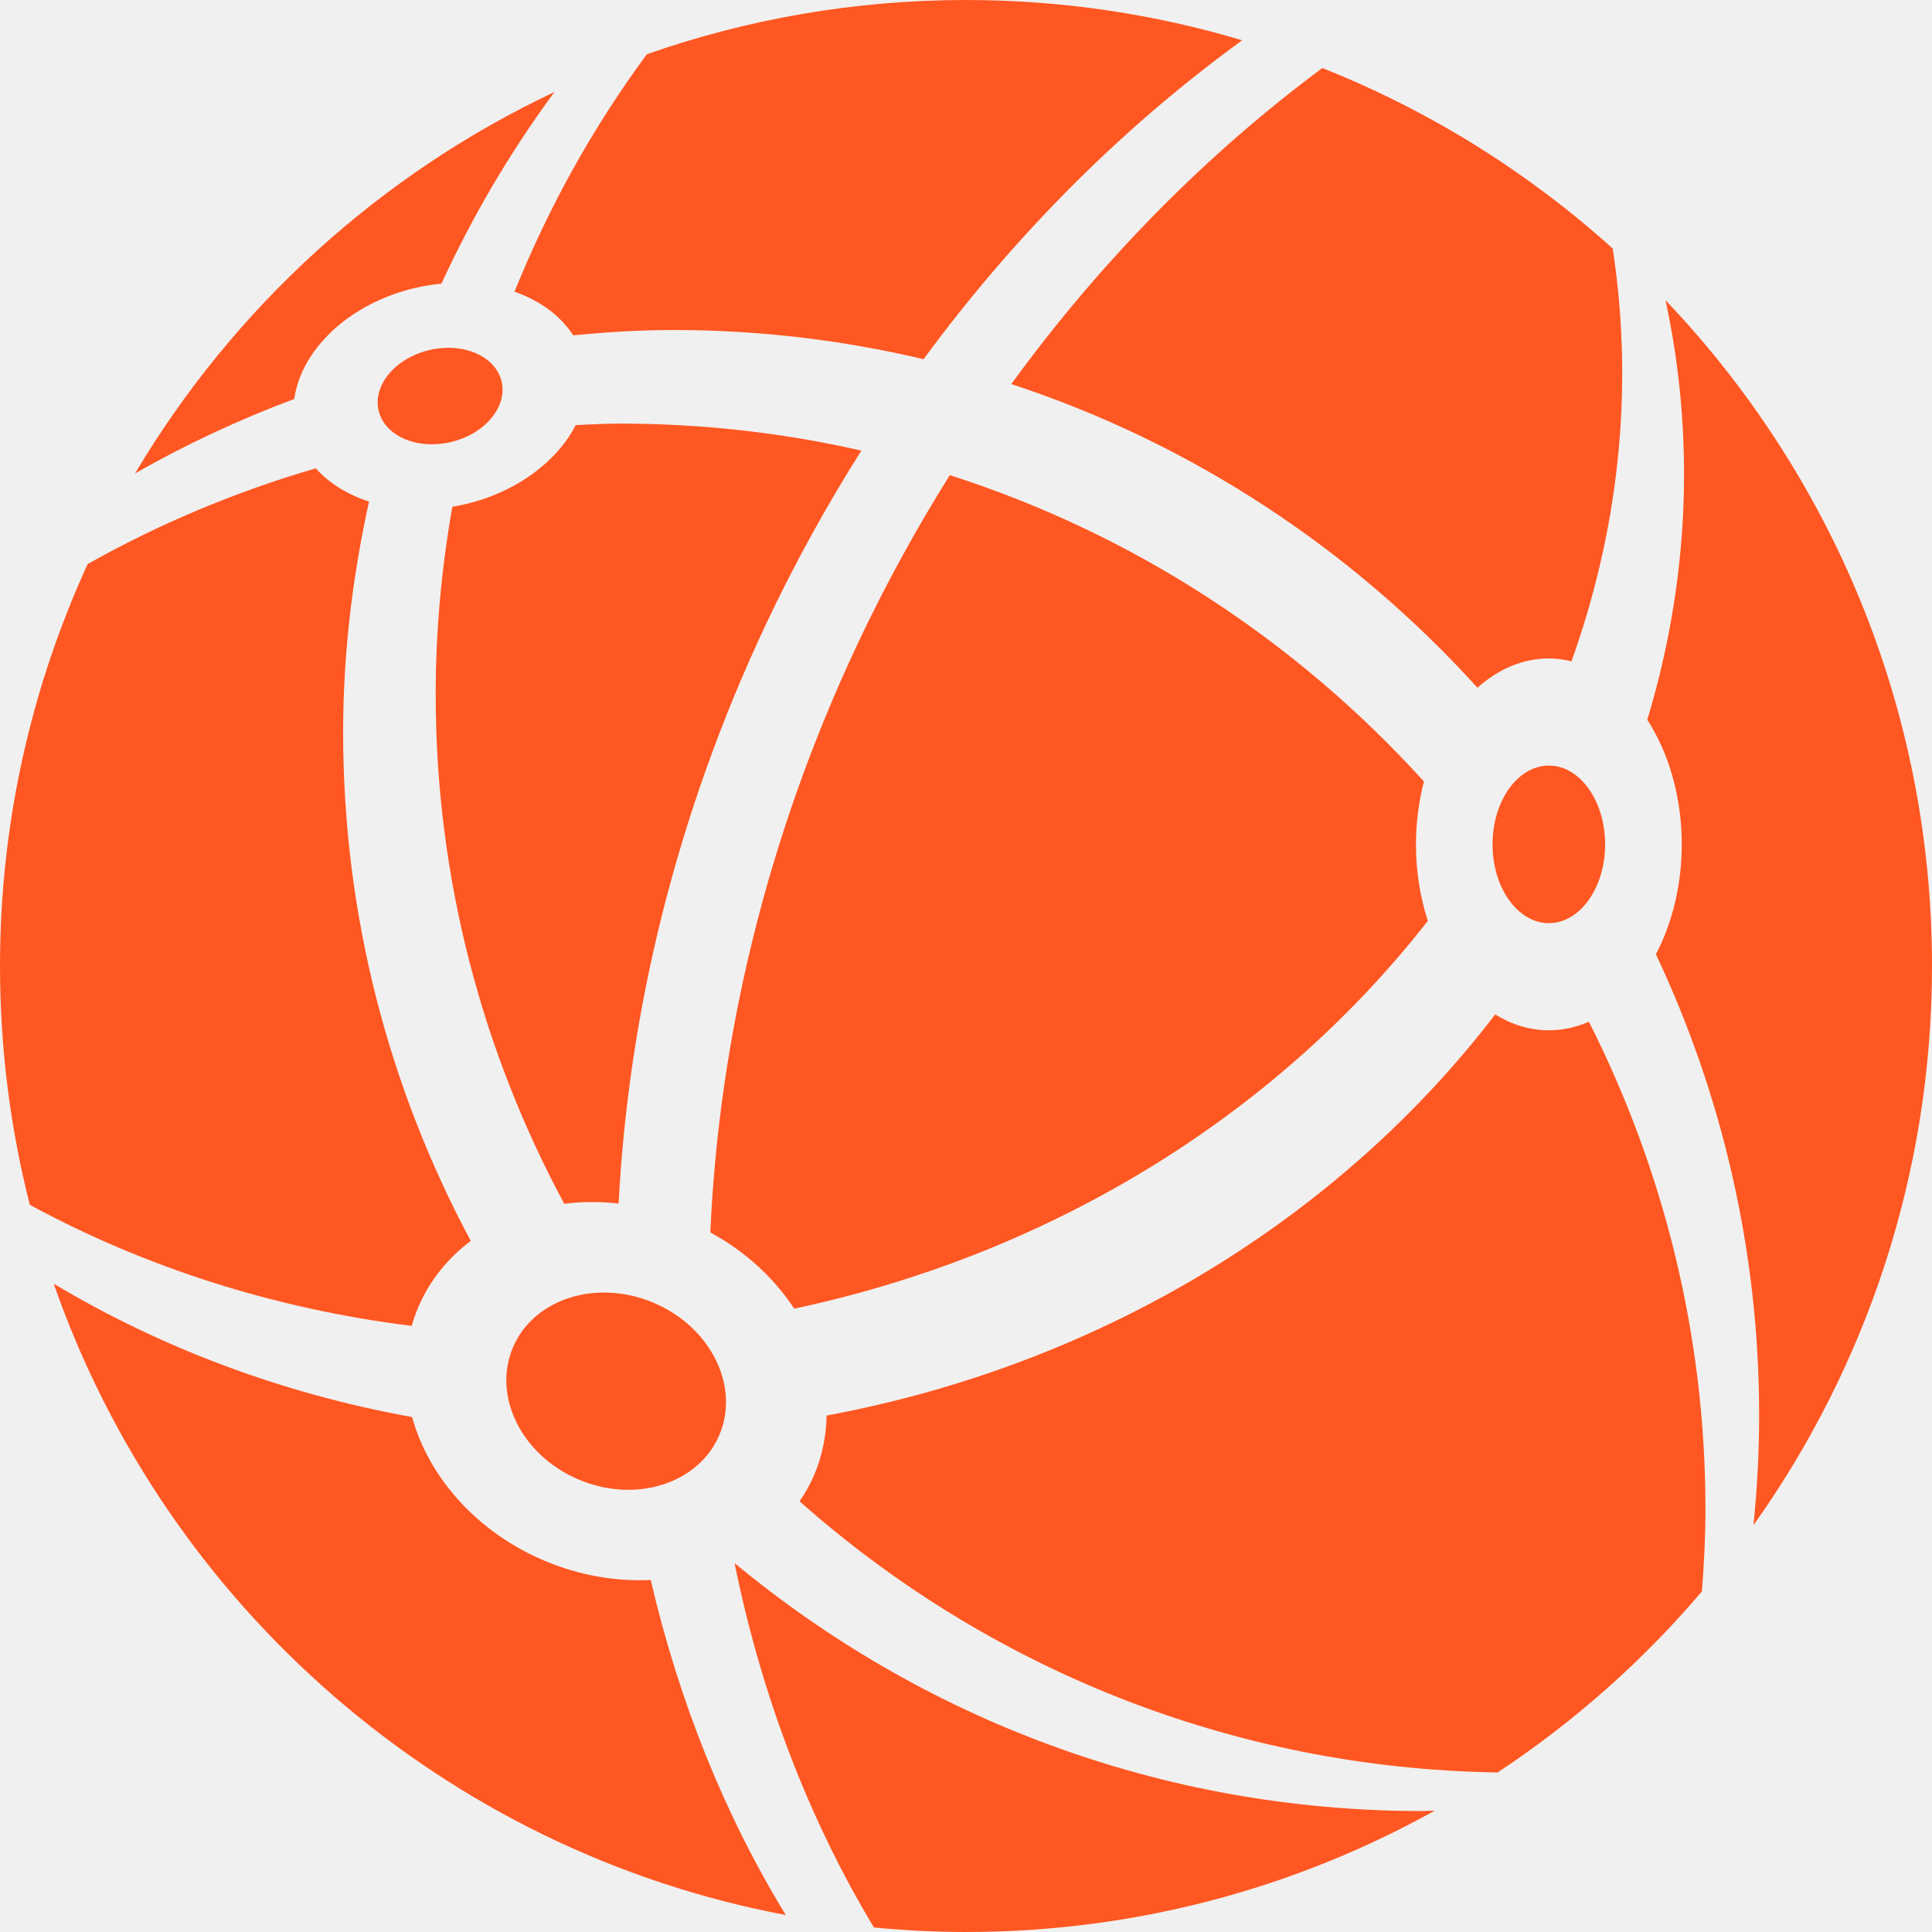
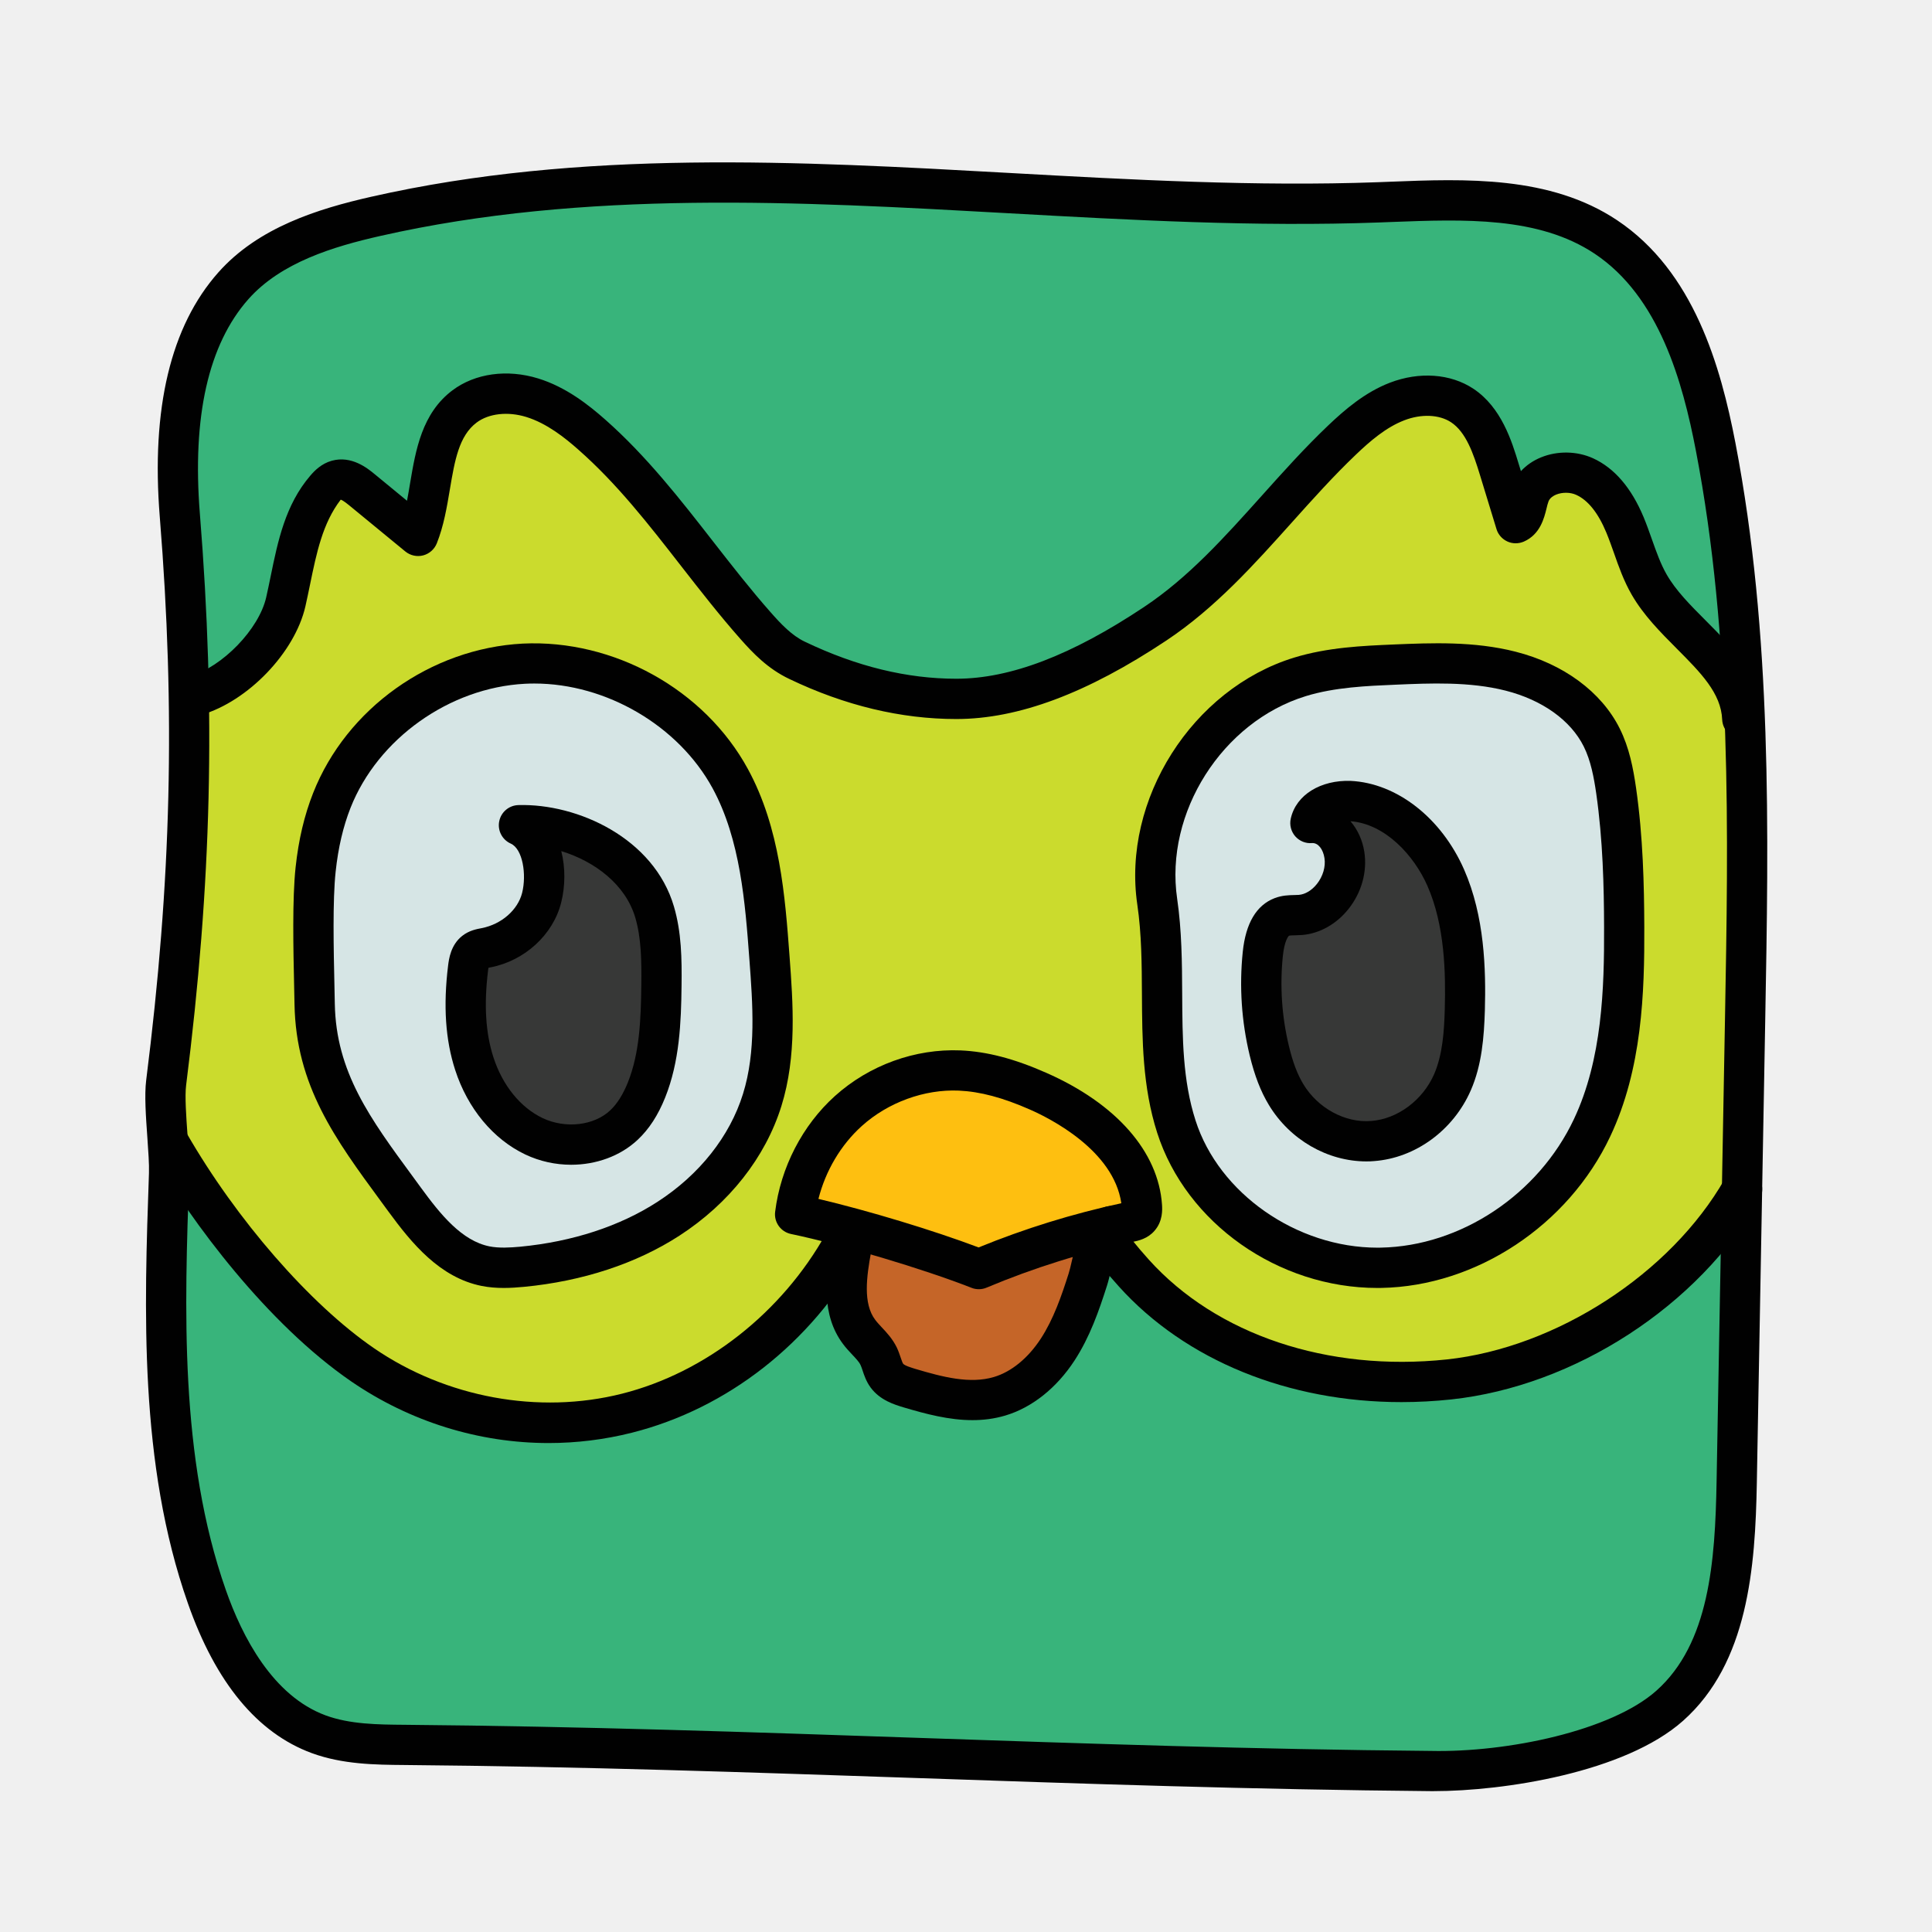
- <svg xmlns="http://www.w3.org/2000/svg" width="140" height="140" viewBox="0 0 140 140" fill="none">
-   <g clip-path="url(#clip0_109_2)">
-     <path d="M73.281 27.831C86.41 32.136 97.992 39.823 107.062 49.836C108.556 48.498 110.328 47.714 112.235 47.714C112.795 47.714 113.342 47.795 113.874 47.923C117.232 38.552 118.425 28.456 116.891 18.191C116.883 18.128 116.865 18.068 116.856 18.004C110.728 12.481 103.62 8.028 95.822 4.93C87.496 11.111 79.845 18.812 73.281 27.831Z" fill="#FF5722" />
-     <path d="M41.536 24.297C43.937 24.071 46.358 23.914 48.819 23.914C55.055 23.914 61.112 24.654 66.925 26.029C73.644 16.885 81.489 9.111 90.013 2.919C83.673 1.026 76.956 0 69.999 0C61.893 0 54.115 1.394 46.875 3.929C42.985 9.195 39.77 14.98 37.283 21.138C39.118 21.778 40.616 22.869 41.536 24.297Z" fill="#FF5722" />
-     <path d="M33.758 36.525C33.43 36.603 33.104 36.666 32.78 36.719C32.001 41.136 31.571 45.673 31.571 50.313C31.571 63.679 34.969 76.233 40.887 87.23C42.163 87.064 43.489 87.064 44.828 87.212C45.54 73.406 48.981 59.103 55.479 45.288C57.561 40.861 59.891 36.652 62.419 32.653C56.794 31.371 50.939 30.695 44.923 30.695C43.847 30.695 42.784 30.756 41.718 30.804C40.376 33.421 37.468 35.642 33.758 36.525Z" fill="#FF5722" />
-     <path d="M68.825 34.431C66.4 38.309 64.155 42.38 62.144 46.658C55.531 60.716 52.095 75.274 51.473 89.304C54.038 90.698 56.103 92.628 57.554 94.83C76.67 90.758 92.769 80.435 103.466 66.731C102.918 65.039 102.606 63.166 102.606 61.188C102.606 59.586 102.818 58.054 103.182 56.63C93.978 46.468 82.192 38.703 68.825 34.431Z" fill="#FF5722" />
-     <path d="M30.303 94.738C31.132 92.778 32.464 91.164 34.114 89.921C28.227 78.942 24.864 66.407 24.864 53.077C24.864 47.324 25.552 41.74 26.741 36.345C25.178 35.841 23.845 35.016 22.883 33.936C17.07 35.635 11.525 37.958 6.352 40.873C2.286 49.744 0 59.604 0 70.001C0 75.976 0.753 81.773 2.161 87.307C10.484 91.821 19.869 94.846 29.834 96.079C29.963 95.628 30.116 95.18 30.303 94.738Z" fill="#FF5722" />
-     <path d="M112.235 74.659C110.851 74.659 109.536 74.245 108.348 73.508C97.267 87.986 80.201 98.794 59.901 102.574C59.87 104.028 59.59 105.479 59.003 106.87C58.712 107.555 58.347 108.19 57.943 108.794C71.453 120.769 89.117 128.143 108.521 128.439C114.059 124.782 119.043 120.358 123.326 115.321C123.478 113.35 123.584 111.366 123.584 109.355C123.584 96.638 120.503 84.663 115.138 74.037C114.221 74.439 113.246 74.659 112.235 74.659Z" fill="#FF5722" />
-     <path d="M53.229 113.268C55.171 122.836 58.576 131.772 63.328 139.674C65.526 139.88 67.748 140 70.001 140C82.332 140 93.908 136.801 103.97 131.205C103.651 131.208 103.339 131.235 103.022 131.235C84.087 131.233 66.749 124.474 53.229 113.268Z" fill="#FF5722" />
-     <path d="M39.46 113.097C34.519 111.01 31.068 107.032 29.861 102.687C20.459 100.985 11.661 97.671 3.893 93.023C12.027 116.379 32.179 134.097 56.942 138.772C52.48 131.475 49.199 123.265 47.153 114.489C44.652 114.611 42.015 114.177 39.46 113.097Z" fill="#FF5722" />
-     <path d="M30.032 20.877C30.689 20.72 31.343 20.618 31.988 20.555C34.253 15.632 36.994 10.975 40.184 6.662C27.499 12.644 16.906 22.321 9.786 34.309C13.455 32.207 17.317 30.409 21.325 28.909C21.817 25.351 25.266 22.012 30.032 20.877Z" fill="#FF5722" />
-     <path d="M140 70.001C140 51.293 132.647 34.313 120.691 21.755C120.954 22.987 121.185 24.233 121.374 25.495C122.74 34.646 121.936 43.665 119.368 52.157C120.914 54.547 121.865 57.709 121.865 61.188C121.865 64.168 121.166 66.915 119.993 69.146C124.772 79.295 127.475 90.614 127.475 102.576C127.475 105.259 127.326 107.904 127.063 110.52C135.197 99.081 140 85.106 140 70.001Z" fill="#FF5722" />
-     <path d="M41.941 107.218C46.073 108.965 50.636 107.512 52.132 103.973C53.628 100.434 51.491 96.149 47.358 94.402C43.226 92.655 38.663 94.108 37.167 97.647C35.671 101.186 37.808 105.471 41.941 107.218Z" fill="#FF5722" />
-     <path d="M112.235 66.895C114.487 66.895 116.313 64.339 116.313 61.186C116.313 58.033 114.487 55.477 112.235 55.477C109.982 55.477 108.156 58.033 108.156 61.186C108.156 64.339 109.982 66.895 112.235 66.895Z" fill="#FF5722" />
-     <path d="M32.686 32.029C35.146 31.442 36.785 29.476 36.346 27.637C35.908 25.799 33.559 24.784 31.099 25.37C28.639 25.956 27 27.922 27.438 29.761C27.877 31.6 30.226 32.615 32.686 32.029Z" fill="#FF5722" />
-   </g>
-   <defs>
-     <clipPath id="clip0_109_2">
-       <rect width="140" height="140" fill="white" />
-     </clipPath>
-   </defs>
+ <svg xmlns="http://www.w3.org/2000/svg" viewBox="0 0 48 48" width="48px" height="48px">
+   <path fill="#38b47b" d="M4.128,26.901c0.598-4.735,0.75-8.99,0.34-14.094c-0.16-1.985,0.011-4.217,1.329-5.705 C6.683,6.101,8.034,5.67,9.335,5.375c8.125-1.842,16.593-0.044,24.917-0.349c1.936-0.071,4.031-0.216,5.645,0.861 c1.674,1.116,2.347,3.233,2.728,5.215c0.9,4.684,0.817,9.495,0.731,14.265c-0.069,3.82-0.139,7.639-0.208,11.459 c-0.036,1.993-0.179,4.231-1.664,5.553c-1.315,1.171-4.183,1.637-5.94,1.622c-8.81-0.076-16.683-0.572-25.493-0.649 c-0.719-0.006-1.456-0.015-2.131-0.264c-1.422-0.523-2.277-1.984-2.78-3.419c-1.171-3.336-1.062-6.97-0.938-10.505 C4.22,28.608,4.058,27.452,4.128,26.901z" />
+   <path fill="#c56528" d="M21.152,30.998c-0.131,0.711-0.242,1.517,0.193,2.095c0.155,0.206,0.372,0.368,0.484,0.601 c0.076,0.158,0.1,0.341,0.204,0.482c0.128,0.174,0.35,0.248,0.557,0.31c0.729,0.218,1.511,0.421,2.241,0.205 c0.605-0.179,1.101-0.633,1.446-1.162c0.345-0.529,0.555-1.132,0.747-1.733c0.133-0.418,0.191-1.15,0.589-1.334L21.152,30.998z" />
+   <path fill="#cbdb2d" d="M4.859,17.283c0.964-0.282,2.015-1.348,2.24-2.327c0.225-0.979,0.335-2.048,0.989-2.811 c0.08-0.093,0.172-0.183,0.29-0.216c0.22-0.061,0.436,0.093,0.613,0.238c0.466,0.383,0.931,0.766,1.397,1.148 c0.431-1.082,0.223-2.519,1.155-3.218c0.469-0.351,1.119-0.389,1.679-0.217c0.56,0.173,1.044,0.53,1.483,0.918 c1.565,1.381,2.688,3.184,4.069,4.748c0.292,0.331,0.606,0.658,1.005,0.847c0.347,0.164,1.939,0.969,3.98,0.969 c1.744,0,3.492-0.901,4.943-1.868c1.809-1.205,3.064-3.062,4.638-4.562c0.406-0.387,0.846-0.758,1.369-0.959 s1.149-0.21,1.617,0.099c0.524,0.347,0.742,0.996,0.926,1.598c0.135,0.442,0.27,0.884,0.404,1.327 c0.254-0.111,0.249-0.463,0.349-0.721c0.193-0.498,0.876-0.658,1.362-0.438s0.798,0.707,1.003,1.2 c0.205,0.493,0.335,1.02,0.602,1.483c0.688,1.196,2.258,1.954,2.315,3.333l-0.014,12.079c0,0-3.957,4.891-8.974,4.385 c-5.016-0.506-7.886-4.406-8.505-5.26c-0.62-0.855-3.783,0-3.783,0s-2.39,6.716-8.809,6.273S4.152,27.746,4,27.438 s0.402-1.775,0.402-1.775L4.859,17.283z" />
+   <path fill="#010101" d="M43.287,18.357c-0.267,0-0.488-0.21-0.5-0.479c-0.027-0.658-0.537-1.169-1.128-1.763 c-0.405-0.407-0.825-0.828-1.121-1.342c-0.195-0.339-0.32-0.692-0.44-1.035c-0.061-0.17-0.12-0.34-0.189-0.506 c-0.203-0.489-0.455-0.804-0.748-0.937c-0.147-0.068-0.344-0.069-0.499-0.007c-0.067,0.028-0.155,0.08-0.19,0.17 c-0.021,0.054-0.034,0.114-0.049,0.175c-0.06,0.241-0.158,0.645-0.564,0.823c-0.133,0.057-0.282,0.056-0.409-0.003 c-0.13-0.06-0.229-0.171-0.27-0.308l-0.406-1.328c-0.17-0.559-0.353-1.081-0.723-1.326c-0.295-0.194-0.739-0.212-1.161-0.049 c-0.453,0.174-0.847,0.513-1.204,0.854c-0.552,0.526-1.079,1.114-1.589,1.683c-0.937,1.045-1.906,2.127-3.117,2.933 c-1.972,1.313-3.68,1.952-5.221,1.952c-1.373,0-2.768-0.334-4.146-0.994c-0.539-0.255-0.907-0.645-1.214-0.991 c-0.517-0.584-1.001-1.206-1.469-1.806c-0.822-1.057-1.6-2.055-2.558-2.899c-0.335-0.297-0.786-0.657-1.299-0.815 c-0.455-0.14-0.929-0.088-1.231,0.139c-0.44,0.33-0.545,0.946-0.665,1.66c-0.075,0.446-0.152,0.908-0.325,1.342 c-0.06,0.148-0.186,0.259-0.34,0.299c-0.152,0.039-0.318,0.004-0.442-0.098l-1.397-1.148c-0.139-0.114-0.191-0.135-0.208-0.139 c-0.449,0.583-0.601,1.324-0.762,2.108c-0.038,0.183-0.075,0.365-0.116,0.545c-0.263,1.146-1.424,2.355-2.587,2.695 c-0.27,0.076-0.543-0.076-0.62-0.34c-0.078-0.265,0.074-0.542,0.339-0.62c0.811-0.236,1.713-1.17,1.894-1.959 c0.039-0.172,0.075-0.347,0.111-0.522c0.179-0.875,0.364-1.779,0.985-2.503c0.106-0.125,0.278-0.3,0.534-0.371 c0.493-0.137,0.894,0.192,1.065,0.333l0.804,0.661c0.028-0.146,0.054-0.296,0.079-0.45c0.137-0.809,0.291-1.725,1.052-2.295 c0.561-0.42,1.355-0.531,2.126-0.294c0.695,0.214,1.256,0.659,1.666,1.021c1.027,0.906,1.87,1.987,2.685,3.034 c0.459,0.588,0.933,1.197,1.429,1.758c0.251,0.285,0.524,0.575,0.845,0.727c1.294,0.62,2.544,0.921,3.766,0.921 c1.338,0,2.864-0.583,4.666-1.784c1.105-0.736,1.99-1.724,2.928-2.769c0.522-0.583,1.063-1.186,1.644-1.739 c0.412-0.392,0.916-0.826,1.534-1.063c0.729-0.28,1.506-0.226,2.072,0.149c0.701,0.464,0.958,1.31,1.128,1.87l0.055,0.178 c0.134-0.145,0.303-0.262,0.5-0.342c0.409-0.167,0.893-0.158,1.29,0.022c0.53,0.241,0.953,0.733,1.258,1.463 c0.076,0.183,0.142,0.37,0.208,0.557c0.111,0.313,0.216,0.609,0.365,0.869c0.23,0.401,0.586,0.758,0.963,1.136 c0.676,0.679,1.375,1.38,1.419,2.426c0.011,0.276-0.203,0.509-0.479,0.521C43.301,18.357,43.294,18.357,43.287,18.357z" />
+   <path fill="#febf10" d="M19.754,30.169c0.12-0.97,0.585-1.903,1.325-2.568c0.74-0.665,1.755-1.049,2.765-1.005 c0.676,0.029,1.33,0.242,1.946,0.512c1.253,0.551,2.494,1.532,2.581,2.858c0.007,0.098,0.003,0.207-0.063,0.282 c-0.062,0.071-0.164,0.095-0.258,0.115c-1.279,0.271-2.531,0.662-3.732,1.167C23.085,31.047,21.056,30.44,19.754,30.169z" />
+   <path fill="#010101" d="M13.632,35.852c-1.727,0-3.442-0.526-4.91-1.534c-2.064-1.418-3.96-3.94-4.955-5.668 c-0.138-0.239-0.055-0.545,0.185-0.683c0.236-0.138,0.543-0.057,0.683,0.184c1.241,2.157,3.068,4.254,4.654,5.343 c1.792,1.23,4.096,1.654,6.164,1.132c2.075-0.523,3.97-2.01,5.069-3.978c0.136-0.241,0.44-0.327,0.681-0.192 c0.241,0.135,0.327,0.439,0.192,0.681c-1.25,2.236-3.326,3.861-5.698,4.459C15.017,35.767,14.323,35.852,13.632,35.852z" />
+   <path fill="#010101" d="M34.818,34.835c-2.802,0-5.364-1.034-7.021-2.874c-0.347-0.384-0.529-0.623-0.842-1.034 c-0.167-0.22-0.124-0.533,0.096-0.7c0.221-0.167,0.534-0.125,0.701,0.096c0.293,0.385,0.464,0.609,0.788,0.97 c1.683,1.87,4.445,2.794,7.406,2.482c2.721-0.292,5.56-2.133,6.902-4.478c0.136-0.241,0.443-0.323,0.682-0.186 c0.24,0.137,0.323,0.443,0.186,0.683c-1.516,2.647-4.595,4.646-7.663,4.975C35.638,34.813,35.226,34.835,34.818,34.835z" />
+   <path fill="#010101" d="M24.319,32.03c-0.062,0-0.124-0.011-0.183-0.035c-1.208-0.473-3.22-1.073-4.484-1.337 c-0.254-0.053-0.426-0.292-0.394-0.55c0.136-1.102,0.678-2.151,1.487-2.879c0.855-0.769,1.995-1.179,3.12-1.132 c0.657,0.029,1.332,0.205,2.125,0.555c1.743,0.766,2.792,1.962,2.88,3.282c0.007,0.114,0.024,0.407-0.188,0.646 c-0.169,0.196-0.403,0.246-0.528,0.272c-1.247,0.264-2.472,0.647-3.643,1.139C24.451,32.017,24.386,32.03,24.319,32.03z M20.334,29.786c1.236,0.292,2.853,0.78,3.979,1.206c1.144-0.468,2.335-0.837,3.546-1.098c-0.191-1.317-1.774-2.109-2.27-2.327 c-0.677-0.298-1.237-0.447-1.767-0.471c-0.856-0.037-1.756,0.291-2.408,0.877C20.891,28.443,20.511,29.087,20.334,29.786z" />
+   <path fill="#010101" d="M24.16,35.283c-0.582,0-1.159-0.153-1.713-0.318c-0.219-0.066-0.584-0.175-0.817-0.493 c-0.109-0.149-0.16-0.303-0.201-0.427c-0.016-0.045-0.029-0.091-0.05-0.134c-0.036-0.076-0.118-0.163-0.204-0.254 c-0.08-0.085-0.16-0.171-0.229-0.264c-0.551-0.73-0.436-1.666-0.285-2.485c0.05-0.272,0.308-0.455,0.583-0.401 c0.271,0.05,0.451,0.311,0.401,0.582c-0.118,0.639-0.207,1.296,0.101,1.704c0.048,0.064,0.104,0.122,0.157,0.18 c0.129,0.137,0.274,0.292,0.378,0.506c0.038,0.08,0.068,0.166,0.097,0.252c0.019,0.054,0.043,0.128,0.06,0.15 c0.035,0.048,0.227,0.105,0.298,0.127c0.693,0.207,1.363,0.379,1.955,0.204c0.436-0.129,0.851-0.468,1.169-0.956 c0.314-0.482,0.514-1.061,0.689-1.612c0.028-0.088,0.053-0.194,0.078-0.305c0.106-0.459,0.253-1.087,0.775-1.331 c0.251-0.114,0.549-0.008,0.664,0.243c0.116,0.25,0.008,0.548-0.242,0.664c-0.088,0.067-0.179,0.46-0.223,0.649 c-0.033,0.139-0.064,0.271-0.1,0.383c-0.197,0.617-0.422,1.268-0.805,1.855c-0.448,0.687-1.061,1.172-1.724,1.368 C24.702,35.25,24.431,35.283,24.16,35.283z" />
+   <path fill="#d6e5e5" d="M28.751,22.401c0.275,1.874-0.104,3.785,0.475,5.59c0.671,2.091,2.874,3.547,5.089,3.506 c2.215-0.041,4.301-1.489,5.239-3.476c0.728-1.541,0.805-3.296,0.799-4.997c-0.004-1.13-0.04-2.262-0.201-3.381 c-0.065-0.454-0.153-0.911-0.358-1.322c-0.428-0.857-1.328-1.409-2.264-1.647c-0.936-0.238-1.917-0.204-2.882-0.164 c-0.792,0.033-1.595,0.072-2.352,0.305C29.985,17.528,28.403,20.03,28.751,22.401z" />
+   <path fill="#d6e5e5" d="M7.817,24.943c-0.015-0.88-0.071-2.465,0.025-3.34c0.064-0.585,0.186-1.167,0.403-1.716 c0.751-1.907,2.7-3.289,4.769-3.398s4.149,1.056,5.13,2.858c0.732,1.347,0.86,2.923,0.974,4.447c0.088,1.184,0.172,2.4-0.181,3.535 c-0.379,1.216-1.252,2.254-2.33,2.951c-1.078,0.697-2.351,1.069-3.634,1.192c-0.302,0.029-0.61,0.044-0.908-0.015 c-0.874-0.174-1.484-0.935-2.007-1.649C8.888,28.211,7.852,26.914,7.817,24.943z" />
+   <path fill="#010101" d="M34.22,31.999c-2.46,0-4.749-1.607-5.47-3.855c-0.367-1.145-0.373-2.317-0.379-3.45 c-0.004-0.734-0.008-1.494-0.115-2.22l0,0c-0.382-2.605,1.364-5.357,3.893-6.135c0.841-0.258,1.711-0.294,2.479-0.327 c0.933-0.039,1.994-0.084,3.025,0.179c1.19,0.302,2.134,0.998,2.588,1.908c0.239,0.478,0.336,0.991,0.406,1.474 c0.175,1.22,0.201,2.429,0.205,3.45c0.007,1.642-0.053,3.534-0.847,5.213c-1.041,2.206-3.324,3.718-5.683,3.762 C34.289,31.998,34.254,31.999,34.22,31.999z M29.246,22.328c0.116,0.795,0.121,1.591,0.125,2.36 c0.006,1.106,0.011,2.151,0.332,3.15c0.581,1.814,2.514,3.16,4.52,3.16c0.027,0,0.055,0,0.083-0.001 c1.985-0.037,3.913-1.318,4.796-3.189c0.705-1.491,0.757-3.25,0.751-4.782c-0.003-0.988-0.029-2.153-0.195-3.312 c-0.058-0.399-0.135-0.817-0.311-1.169c-0.324-0.65-1.031-1.155-1.939-1.386c-0.894-0.228-1.875-0.185-2.737-0.148 c-0.708,0.03-1.51,0.063-2.228,0.284C30.366,17.933,28.933,20.191,29.246,22.328L29.246,22.328z" />
+   <path fill="#373837" d="M32.558,20.449c0.416-0.036,0.777,0.353,0.844,0.795c0.106,0.701-0.433,1.435-1.092,1.487 c-0.155,0.012-0.316-0.007-0.462,0.049c-0.324,0.125-0.436,0.551-0.474,0.918c-0.082,0.803-0.028,1.622,0.161,2.404 c0.092,0.383,0.218,0.76,0.418,1.092c0.457,0.757,1.312,1.216,2.151,1.154s1.627-0.642,1.983-1.46 c0.242-0.557,0.289-1.186,0.307-1.8c0.032-1.118-0.03-2.272-0.474-3.284c-0.444-1.011-1.345-1.855-2.385-1.904 C33.13,19.882,32.651,20.026,32.558,20.449z" />
+   <path fill="#373837" d="M12.893,20.501c0.591,0.262,0.722,1.172,0.563,1.804c-0.158,0.631-0.729,1.116-1.364,1.239 c-0.103,0.02-0.214,0.034-0.297,0.099c-0.116,0.09-0.146,0.251-0.164,0.398c-0.099,0.797-0.095,1.622,0.153,2.386 s0.762,1.463,1.483,1.805c0.721,0.342,1.652,0.269,2.235-0.279c0.254-0.238,0.431-0.549,0.561-0.873 c0.326-0.816,0.361-1.717,0.371-2.597c0.007-0.611,0.002-1.233-0.169-1.819C15.864,21.296,14.305,20.46,12.893,20.501z" />
+   <path fill="#010101" d="M33.949,28.855c-0.966,0-1.901-0.536-2.424-1.402c-0.204-0.337-0.355-0.729-0.477-1.233 c-0.202-0.841-0.261-1.707-0.172-2.571c0.073-0.711,0.339-1.16,0.79-1.334c0.187-0.072,0.358-0.075,0.496-0.078l0.107-0.004 c0.158-0.013,0.322-0.111,0.449-0.271c0.15-0.189,0.221-0.43,0.188-0.643c-0.033-0.218-0.156-0.382-0.307-0.373 c-0.156,0.015-0.313-0.048-0.419-0.168c-0.104-0.12-0.146-0.282-0.112-0.437c0.131-0.599,0.751-0.965,1.488-0.94 c1.148,0.055,2.255,0.919,2.819,2.203c0.511,1.164,0.544,2.481,0.516,3.499c-0.02,0.66-0.074,1.356-0.349,1.985 c-0.433,0.993-1.376,1.683-2.404,1.759C34.076,28.853,34.013,28.855,33.949,28.855z M33.552,20.403 c0.176,0.206,0.3,0.469,0.345,0.766c0.074,0.49-0.068,1.005-0.394,1.414c-0.298,0.376-0.719,0.612-1.154,0.647l-0.167,0.007 c-0.052,0.001-0.132,0.002-0.155,0.011c-0.017,0.006-0.115,0.122-0.155,0.503c-0.076,0.751-0.026,1.503,0.15,2.235 c0.096,0.401,0.21,0.703,0.359,0.95c0.359,0.595,1.039,0.968,1.686,0.914c0.652-0.048,1.28-0.515,1.563-1.161 c0.216-0.497,0.25-1.094,0.265-1.614c0.025-0.913,0-2.087-0.432-3.068C35.129,21.249,34.412,20.467,33.552,20.403z" />
+   <path fill="#010101" d="M12.517,31.999c-0.179,0-0.363-0.013-0.55-0.05c-1.041-0.208-1.739-1.061-2.313-1.844l-0.193-0.263 c-1.131-1.54-2.108-2.869-2.144-4.89l-0.009-0.438c-0.021-0.924-0.048-2.189,0.036-2.965c0.074-0.688,0.217-1.292,0.435-1.845 c0.828-2.102,2.922-3.594,5.208-3.714c2.257-0.109,4.516,1.134,5.596,3.119c0.796,1.464,0.922,3.156,1.033,4.649 c0.086,1.163,0.184,2.481-0.202,3.721c-0.398,1.277-1.299,2.421-2.536,3.222c-1.069,0.692-2.403,1.131-3.857,1.27 C12.858,31.986,12.689,31.999,12.517,31.999z M13.276,16.982c-0.079,0-0.158,0.002-0.236,0.006 c-1.873,0.098-3.653,1.365-4.331,3.082c-0.184,0.468-0.306,0.987-0.37,1.586c-0.077,0.711-0.05,1.939-0.03,2.835l0.009,0.442l0,0 c0.029,1.703,0.877,2.856,1.95,4.315l0.193,0.264c0.483,0.661,1.013,1.317,1.701,1.454c0.238,0.047,0.508,0.031,0.763,0.008 c1.296-0.124,2.475-0.509,3.41-1.115c1.041-0.673,1.796-1.625,2.124-2.68c0.33-1.058,0.243-2.223,0.159-3.349 c-0.104-1.392-0.221-2.97-0.914-4.246C16.856,18.028,15.062,16.982,13.276,16.982z" />
+   <path fill="#010101" d="M14.19,28.938c-0.385,0-0.776-0.083-1.137-0.254c-0.8-0.379-1.436-1.146-1.745-2.103 c-0.241-0.743-0.299-1.594-0.174-2.601c0.02-0.152,0.063-0.504,0.352-0.73c0.17-0.133,0.355-0.167,0.478-0.19 c0.5-0.097,0.901-0.455,1.008-0.876c0.114-0.457,0.016-1.092-0.282-1.225c-0.213-0.095-0.333-0.325-0.287-0.554 c0.045-0.229,0.242-0.396,0.476-0.403c1.474-0.042,3.369,0.824,3.865,2.521c0.188,0.64,0.197,1.295,0.189,1.965 c-0.01,0.917-0.05,1.887-0.406,2.777c-0.177,0.442-0.4,0.786-0.682,1.051C15.411,28.724,14.809,28.938,14.19,28.938z M12.135,24.045c-0.002,0.016-0.005,0.035-0.008,0.058c-0.106,0.857-0.063,1.566,0.133,2.168c0.226,0.697,0.671,1.246,1.222,1.508 c0.567,0.268,1.273,0.188,1.678-0.192c0.172-0.161,0.319-0.395,0.439-0.694c0.292-0.731,0.324-1.56,0.334-2.417 c0.007-0.614,0-1.164-0.148-1.673c-0.242-0.828-1.008-1.403-1.84-1.657c0.105,0.415,0.099,0.875-0.003,1.28 c-0.201,0.798-0.906,1.444-1.755,1.608C12.187,24.035,12.162,24.04,12.135,24.045z" />
+   <path fill="#010101" d="M35.621,44.5c-0.027,0-0.055,0-0.081,0c-4.409-0.039-8.651-0.184-12.753-0.325 c-4.101-0.14-8.34-0.286-12.74-0.324c-0.72-0.006-1.534-0.014-2.3-0.295c-1.352-0.497-2.388-1.75-3.079-3.723 c-1.22-3.472-1.085-7.305-0.967-10.688c0.008-0.222-0.017-0.547-0.04-0.886c-0.037-0.519-0.075-1.055-0.029-1.421l0,0 c0.626-4.959,0.728-9.144,0.338-13.992C3.752,10.149,4.24,8.104,5.422,6.771c0.996-1.125,2.481-1.583,3.803-1.883 c5.214-1.183,10.63-0.882,15.87-0.59c3.003,0.167,6.109,0.339,9.139,0.229l0.308-0.012c1.861-0.074,3.97-0.154,5.634,0.956 c1.908,1.272,2.574,3.628,2.941,5.538c0.914,4.757,0.825,9.643,0.739,14.368l-0.208,11.458c-0.038,2.108-0.215,4.478-1.832,5.917 C40.367,44.041,37.353,44.5,35.621,44.5z M4.624,26.964c-0.034,0.269,0.002,0.776,0.034,1.225c0.027,0.38,0.052,0.744,0.043,0.993 c-0.116,3.294-0.247,7.028,0.91,10.322c0.404,1.154,1.163,2.63,2.481,3.115c0.602,0.221,1.294,0.228,1.963,0.233 c4.413,0.038,8.659,0.184,12.766,0.325c4.096,0.14,8.331,0.286,12.727,0.324c1.908,0.042,4.487-0.502,5.604-1.496 c1.315-1.171,1.46-3.205,1.496-5.188l0.208-11.458c0.085-4.673,0.173-9.506-0.722-14.161c-0.33-1.718-0.914-3.827-2.514-4.894 c-1.395-0.93-3.248-0.856-5.041-0.789l-0.309,0.012c-3.077,0.113-6.205-0.061-9.231-0.23C19.87,5.008,14.525,4.711,9.445,5.863 C8.279,6.127,6.979,6.521,6.17,7.434c-0.993,1.123-1.398,2.917-1.204,5.333C5.361,17.687,5.259,21.933,4.624,26.964L4.624,26.964z" />
</svg>
